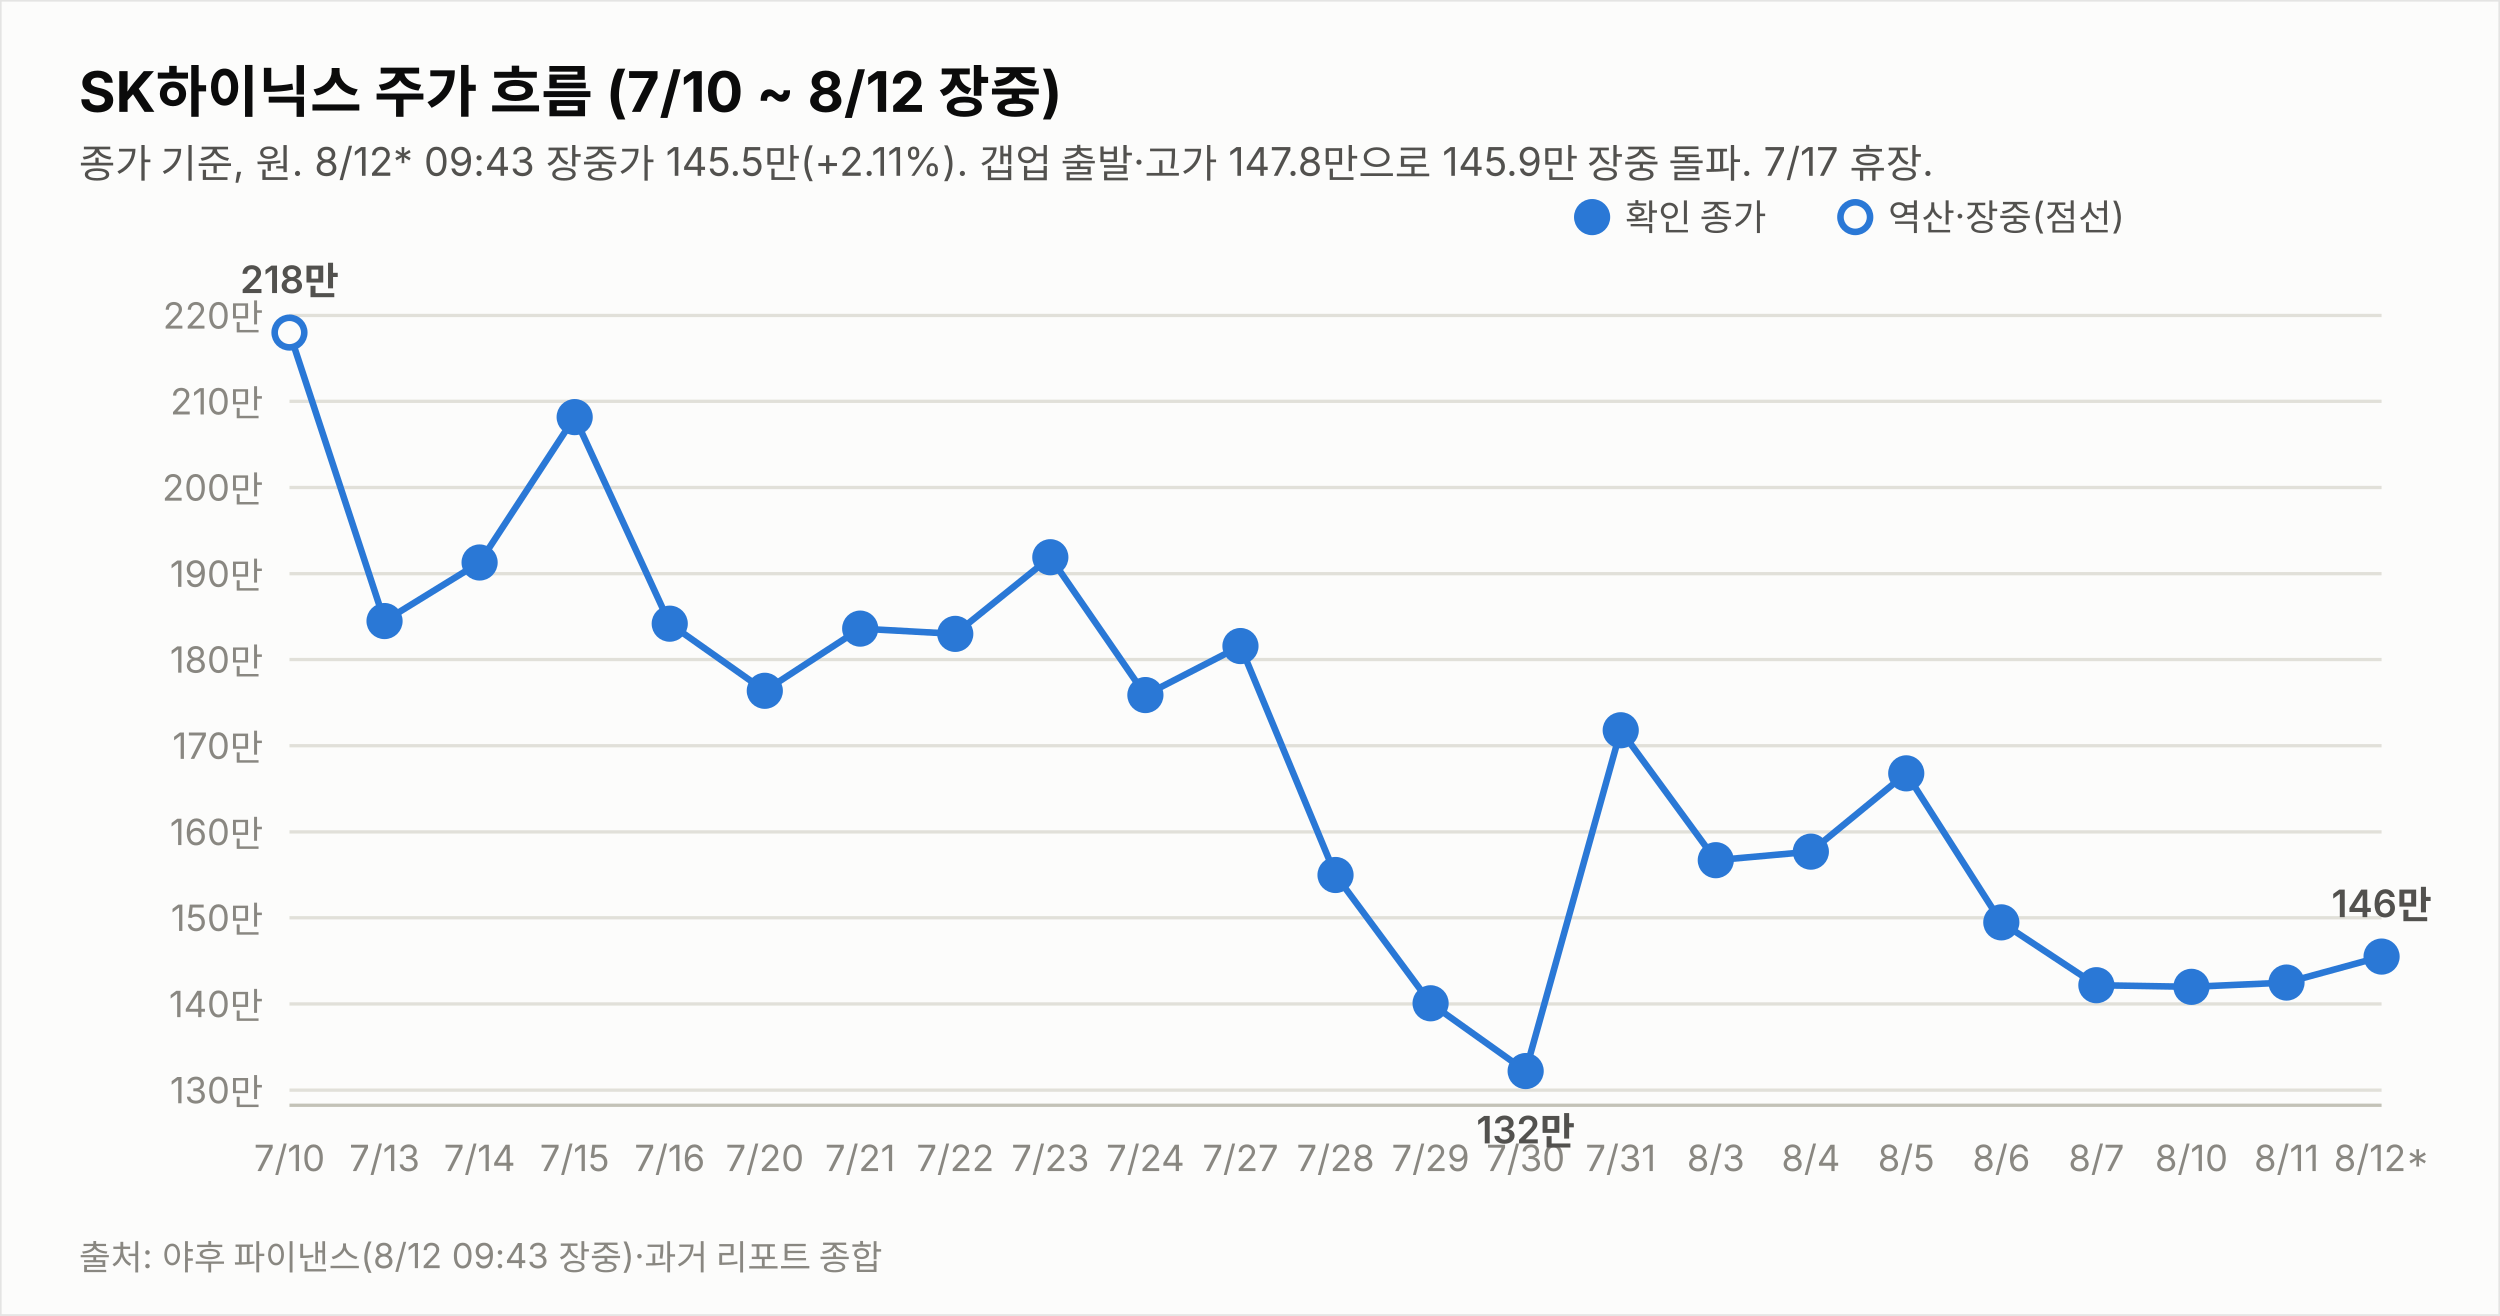
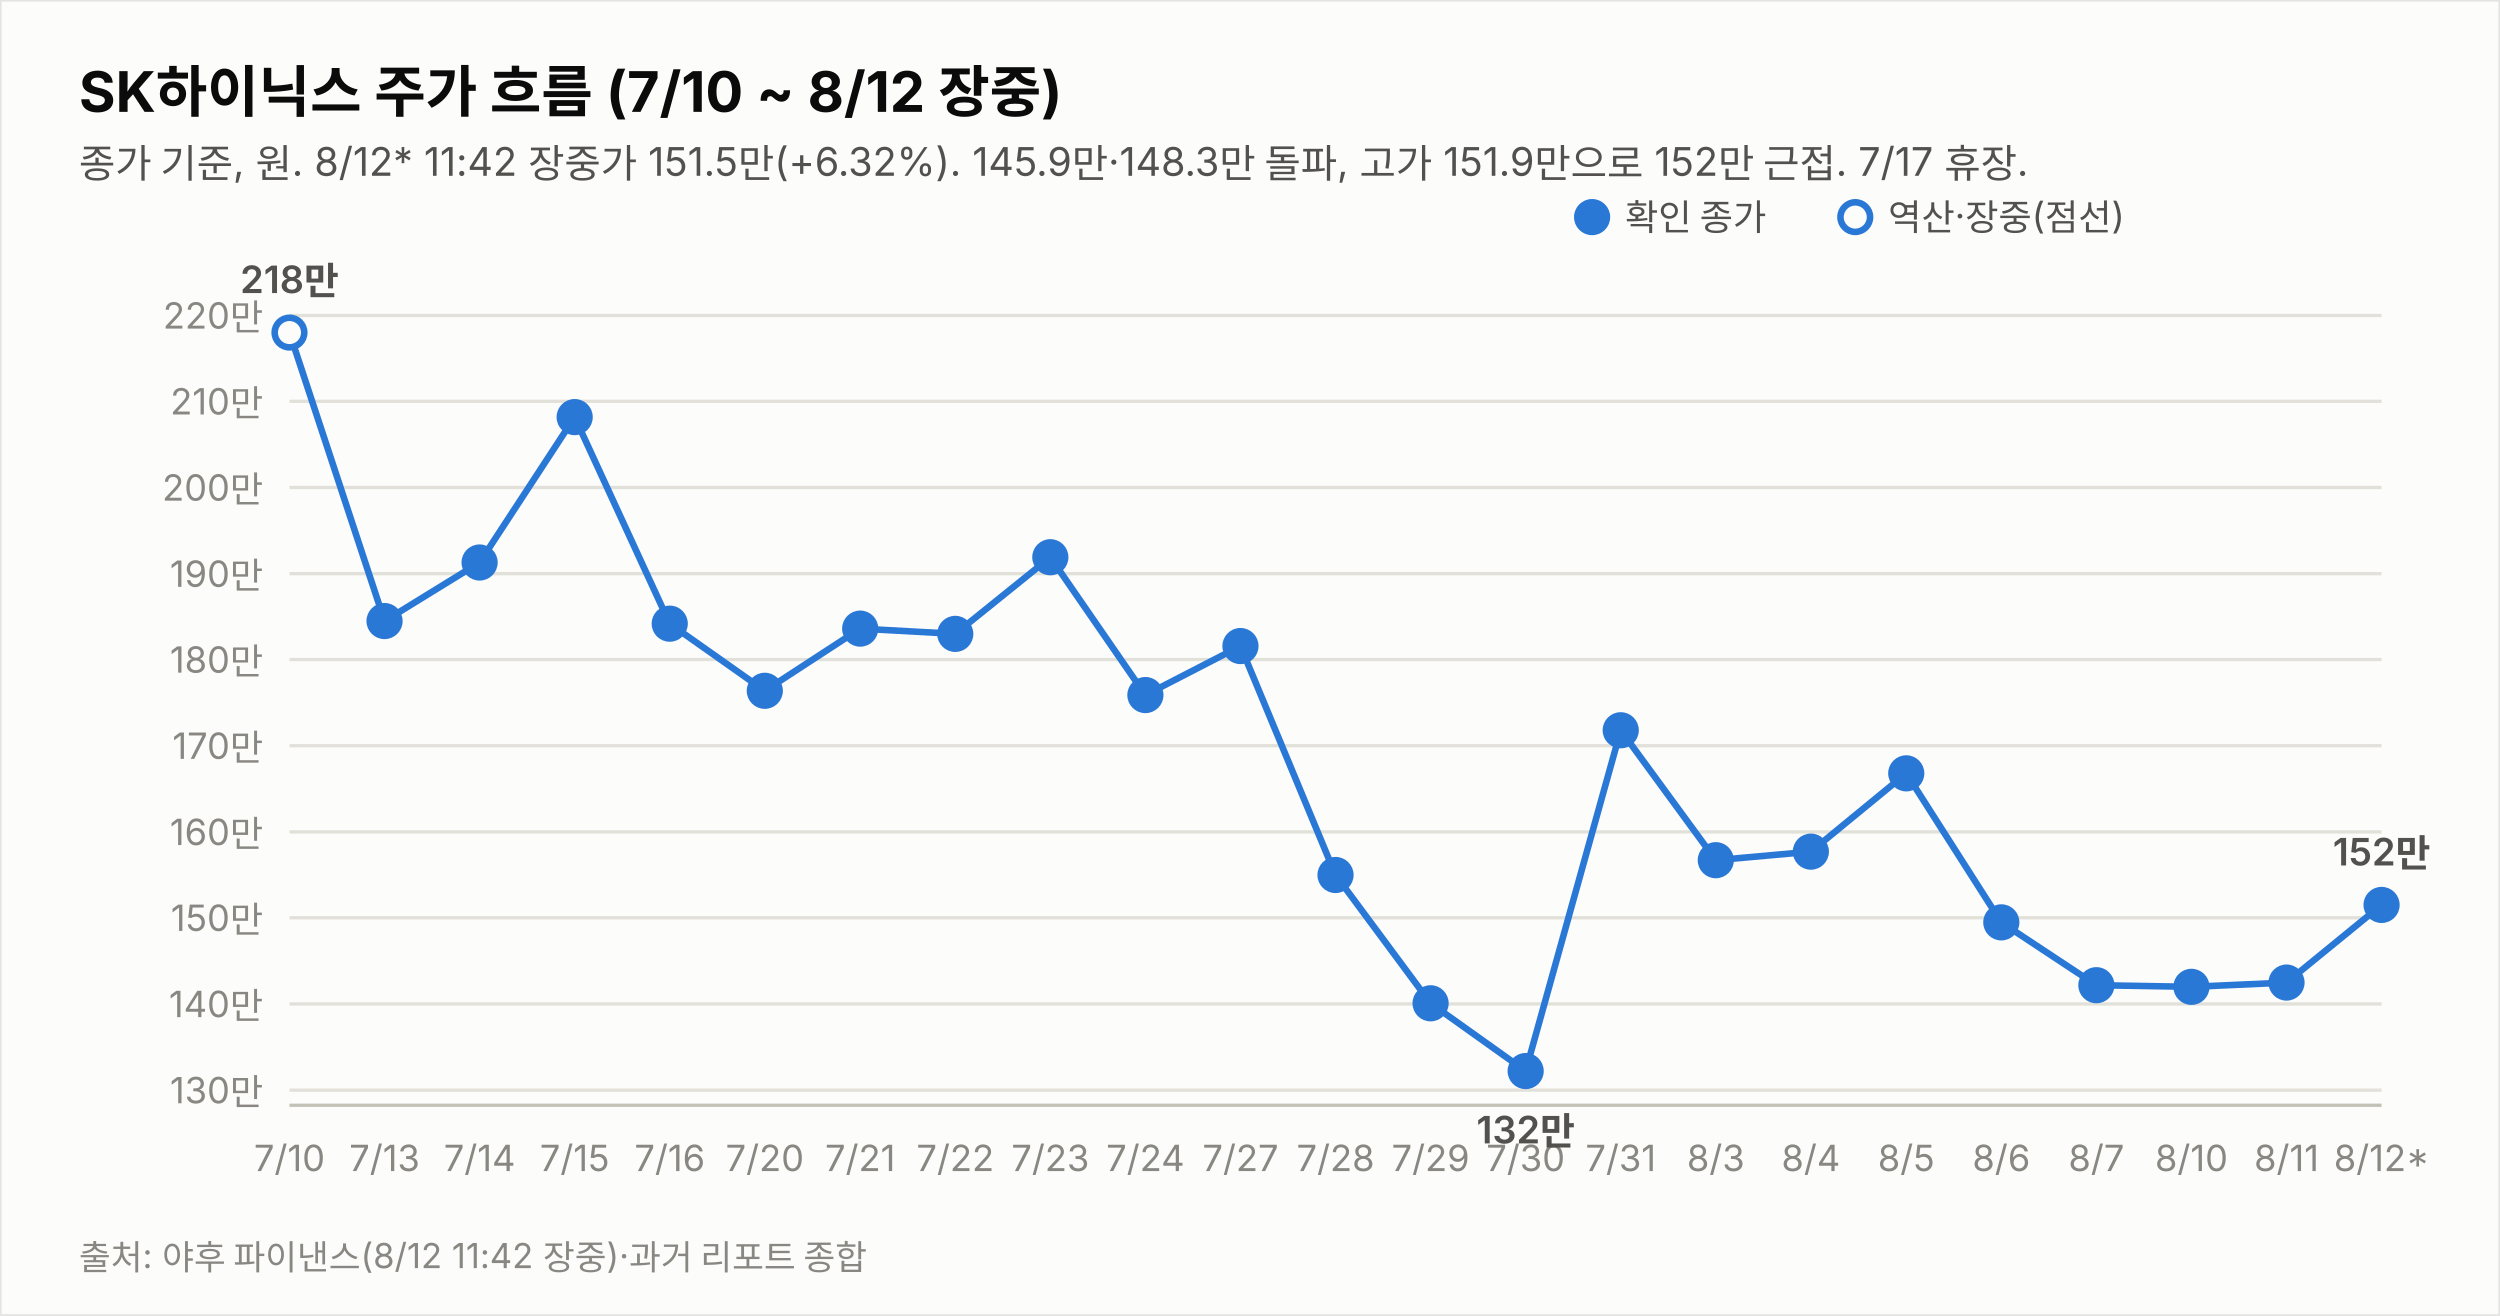
<svg xmlns="http://www.w3.org/2000/svg" width="760" height="400" viewBox="0 0 760 400" font-family="system-ui,-apple-system,&quot;Segoe UI&quot;,&quot;Malgun Gothic&quot;,&quot;Apple SD Gothic Neo&quot;,sans-serif">
  <rect width="760" height="400" fill="#fcfcfb" stroke="rgba(11,11,11,0.10)" />
  <text x="24" y="34" font-size="17" font-weight="700" fill="#0b0b0b">SK하이닉스 주가 흐름 (7/10 ~ 8/12 장중)</text>
-   <text x="24" y="54" font-size="12" fill="#52514e">종가 기준, 원. 8/12* 09:43 장중가 145.5만(+2.11%). 갭업 출발·고가 147.8만으로 145.9만 장중 돌파. 7/17 휴장.</text>
+   <text x="24" y="54" font-size="12" fill="#52514e">종가 기준, 원. 8/12* 11:42 장중가 151.5만(+6.32%). 145.9만·148.3만 돌파, 고가 151.9만으로 152만 근접. 7/17 휴장.</text>
  <line x1="88" y1="331.4" x2="724" y2="331.4" stroke="#e1e0d9" stroke-width="1" />
  <text x="80" y="335.4" font-size="11" fill="#898781" text-anchor="end" style="font-variant-numeric:tabular-nums">130만</text>
  <line x1="88" y1="305.2" x2="724" y2="305.2" stroke="#e1e0d9" stroke-width="1" />
  <text x="80" y="309.2" font-size="11" fill="#898781" text-anchor="end" style="font-variant-numeric:tabular-nums">140만</text>
  <line x1="88" y1="279.0" x2="724" y2="279.0" stroke="#e1e0d9" stroke-width="1" />
  <text x="80" y="283.0" font-size="11" fill="#898781" text-anchor="end" style="font-variant-numeric:tabular-nums">150만</text>
  <line x1="88" y1="252.9" x2="724" y2="252.9" stroke="#e1e0d9" stroke-width="1" />
  <text x="80" y="256.9" font-size="11" fill="#898781" text-anchor="end" style="font-variant-numeric:tabular-nums">160만</text>
  <line x1="88" y1="226.7" x2="724" y2="226.7" stroke="#e1e0d9" stroke-width="1" />
  <text x="80" y="230.7" font-size="11" fill="#898781" text-anchor="end" style="font-variant-numeric:tabular-nums">170만</text>
  <line x1="88" y1="200.5" x2="724" y2="200.5" stroke="#e1e0d9" stroke-width="1" />
  <text x="80" y="204.5" font-size="11" fill="#898781" text-anchor="end" style="font-variant-numeric:tabular-nums">180만</text>
  <line x1="88" y1="174.4" x2="724" y2="174.4" stroke="#e1e0d9" stroke-width="1" />
  <text x="80" y="178.4" font-size="11" fill="#898781" text-anchor="end" style="font-variant-numeric:tabular-nums">190만</text>
  <line x1="88" y1="148.2" x2="724" y2="148.2" stroke="#e1e0d9" stroke-width="1" />
  <text x="80" y="152.2" font-size="11" fill="#898781" text-anchor="end" style="font-variant-numeric:tabular-nums">200만</text>
  <line x1="88" y1="122.0" x2="724" y2="122.0" stroke="#e1e0d9" stroke-width="1" />
  <text x="80" y="126.0" font-size="11" fill="#898781" text-anchor="end" style="font-variant-numeric:tabular-nums">210만</text>
  <line x1="88" y1="95.9" x2="724" y2="95.9" stroke="#e1e0d9" stroke-width="1" />
  <text x="80" y="99.9" font-size="11" fill="#898781" text-anchor="end" style="font-variant-numeric:tabular-nums">220만</text>
  <line x1="88" y1="336" x2="724" y2="336" stroke="#c3c2b7" stroke-width="1" />
-   <path d="M88.0,101.1 L116.9,188.8 L145.8,171.0 L174.7,126.8 L203.6,189.6 L232.5,210.0 L261.5,191.1 L290.4,192.7 L319.3,169.4 L348.2,211.3 L377.1,196.4 L406.0,266.0 L434.9,305.0 L463.8,325.6 L492.7,222.0 L521.6,261.5 L550.5,258.9 L579.5,235.1 L608.4,280.4 L637.3,299.5 L666.2,300.0 L695.1,298.7 L724.0,290.8" fill="none" stroke="#2a78d6" stroke-width="2" />
+   <path d="M88.0,101.1 L116.9,188.8 L145.8,171.0 L174.7,126.8 L203.6,189.6 L232.5,210.0 L261.5,191.1 L290.4,192.7 L319.3,169.4 L348.2,211.3 L377.1,196.4 L406.0,266.0 L434.9,305.0 L463.8,325.6 L492.7,222.0 L521.6,261.5 L550.5,258.9 L579.5,235.1 L608.4,280.4 L637.3,299.5 L666.2,300.0 L695.1,298.7 L724.0,275.1" fill="none" stroke="#2a78d6" stroke-width="2" />
  <circle cx="88.0" cy="101.1" r="4.5" fill="#fcfcfb" stroke="#2a78d6" stroke-width="2" />
  <text x="88.0" y="356" font-size="11" fill="#898781" text-anchor="middle">7/10</text>
  <text x="88.0" y="89.1" font-size="11.5" font-weight="600" fill="#52514e" text-anchor="middle" style="font-variant-numeric:tabular-nums">218만</text>
  <circle cx="116.9" cy="188.8" r="4.5" fill="#2a78d6" stroke="#2a78d6" stroke-width="2" />
  <text x="116.9" y="356" font-size="11" fill="#898781" text-anchor="middle">7/13</text>
  <circle cx="145.8" cy="171.0" r="4.5" fill="#2a78d6" stroke="#2a78d6" stroke-width="2" />
  <text x="145.8" y="356" font-size="11" fill="#898781" text-anchor="middle">7/14</text>
  <circle cx="174.7" cy="126.8" r="4.5" fill="#2a78d6" stroke="#2a78d6" stroke-width="2" />
  <text x="174.7" y="356" font-size="11" fill="#898781" text-anchor="middle">7/15</text>
  <circle cx="203.6" cy="189.6" r="4.5" fill="#2a78d6" stroke="#2a78d6" stroke-width="2" />
  <text x="203.6" y="356" font-size="11" fill="#898781" text-anchor="middle">7/16</text>
  <circle cx="232.5" cy="210.0" r="4.5" fill="#2a78d6" stroke="#2a78d6" stroke-width="2" />
  <text x="232.5" y="356" font-size="11" fill="#898781" text-anchor="middle">7/20</text>
  <circle cx="261.5" cy="191.1" r="4.5" fill="#2a78d6" stroke="#2a78d6" stroke-width="2" />
  <text x="261.5" y="356" font-size="11" fill="#898781" text-anchor="middle">7/21</text>
  <circle cx="290.4" cy="192.7" r="4.5" fill="#2a78d6" stroke="#2a78d6" stroke-width="2" />
  <text x="290.4" y="356" font-size="11" fill="#898781" text-anchor="middle">7/22</text>
  <circle cx="319.3" cy="169.4" r="4.5" fill="#2a78d6" stroke="#2a78d6" stroke-width="2" />
  <text x="319.3" y="356" font-size="11" fill="#898781" text-anchor="middle">7/23</text>
  <circle cx="348.2" cy="211.3" r="4.5" fill="#2a78d6" stroke="#2a78d6" stroke-width="2" />
  <text x="348.2" y="356" font-size="11" fill="#898781" text-anchor="middle">7/24</text>
  <circle cx="377.1" cy="196.4" r="4.5" fill="#2a78d6" stroke="#2a78d6" stroke-width="2" />
  <text x="377.1" y="356" font-size="11" fill="#898781" text-anchor="middle">7/27</text>
  <circle cx="406.0" cy="266.0" r="4.5" fill="#2a78d6" stroke="#2a78d6" stroke-width="2" />
  <text x="406.0" y="356" font-size="11" fill="#898781" text-anchor="middle">7/28</text>
  <circle cx="434.9" cy="305.0" r="4.5" fill="#2a78d6" stroke="#2a78d6" stroke-width="2" />
  <text x="434.9" y="356" font-size="11" fill="#898781" text-anchor="middle">7/29</text>
  <circle cx="463.8" cy="325.6" r="4.5" fill="#2a78d6" stroke="#2a78d6" stroke-width="2" />
  <text x="463.8" y="356" font-size="11" fill="#898781" text-anchor="middle">7/30</text>
  <text x="463.8" y="347.6" font-size="11.5" font-weight="600" fill="#52514e" text-anchor="middle" style="font-variant-numeric:tabular-nums">132만</text>
  <circle cx="492.7" cy="222.0" r="4.5" fill="#2a78d6" stroke="#2a78d6" stroke-width="2" />
  <text x="492.7" y="356" font-size="11" fill="#898781" text-anchor="middle">7/31</text>
  <circle cx="521.6" cy="261.5" r="4.5" fill="#2a78d6" stroke="#2a78d6" stroke-width="2" />
  <text x="521.6" y="356" font-size="11" fill="#898781" text-anchor="middle">8/3</text>
  <circle cx="550.5" cy="258.9" r="4.5" fill="#2a78d6" stroke="#2a78d6" stroke-width="2" />
  <text x="550.5" y="356" font-size="11" fill="#898781" text-anchor="middle">8/4</text>
  <circle cx="579.5" cy="235.1" r="4.5" fill="#2a78d6" stroke="#2a78d6" stroke-width="2" />
  <text x="579.5" y="356" font-size="11" fill="#898781" text-anchor="middle">8/5</text>
  <circle cx="608.4" cy="280.4" r="4.5" fill="#2a78d6" stroke="#2a78d6" stroke-width="2" />
  <text x="608.4" y="356" font-size="11" fill="#898781" text-anchor="middle">8/6</text>
  <circle cx="637.3" cy="299.5" r="4.5" fill="#2a78d6" stroke="#2a78d6" stroke-width="2" />
  <text x="637.3" y="356" font-size="11" fill="#898781" text-anchor="middle">8/7</text>
  <circle cx="666.2" cy="300.0" r="4.5" fill="#2a78d6" stroke="#2a78d6" stroke-width="2" />
  <text x="666.2" y="356" font-size="11" fill="#898781" text-anchor="middle">8/10</text>
  <circle cx="695.1" cy="298.7" r="4.5" fill="#2a78d6" stroke="#2a78d6" stroke-width="2" />
  <text x="695.1" y="356" font-size="11" fill="#898781" text-anchor="middle">8/11</text>
-   <circle cx="724.0" cy="290.8" r="4.5" fill="#2a78d6" stroke="#2a78d6" stroke-width="2" />
+   <circle cx="724.0" cy="275.1" r="4.5" fill="#2a78d6" stroke="#2a78d6" stroke-width="2" />
  <text x="724.0" y="356" font-size="11" fill="#898781" text-anchor="middle">8/12*</text>
-   <text x="724.0" y="278.8" font-size="11.5" font-weight="600" fill="#52514e" text-anchor="middle" style="font-variant-numeric:tabular-nums">146만</text>
+   <text x="724.0" y="263.1" font-size="11.5" font-weight="600" fill="#52514e" text-anchor="middle" style="font-variant-numeric:tabular-nums">152만</text>
  <circle cx="484" cy="66" r="4.5" fill="#2a78d6" stroke="#2a78d6" stroke-width="2" />
  <text x="494" y="70" font-size="11" fill="#52514e">확인 종가</text>
  <circle cx="564" cy="66" r="4.5" fill="#fcfcfb" stroke="#2a78d6" stroke-width="2" />
  <text x="574" y="70" font-size="11" fill="#52514e">역산·장중(점선)</text>
-   <text x="24" y="386" font-size="10.5" fill="#898781">출처: 야후 파이낸스(8/12 09:43 장중)·과거 리포트 종합</text>
+   <text x="24" y="386" font-size="10.5" fill="#898781">출처: 야후 파이낸스(8/12 11:42 장중)·과거 리포트 종합</text>
</svg>
